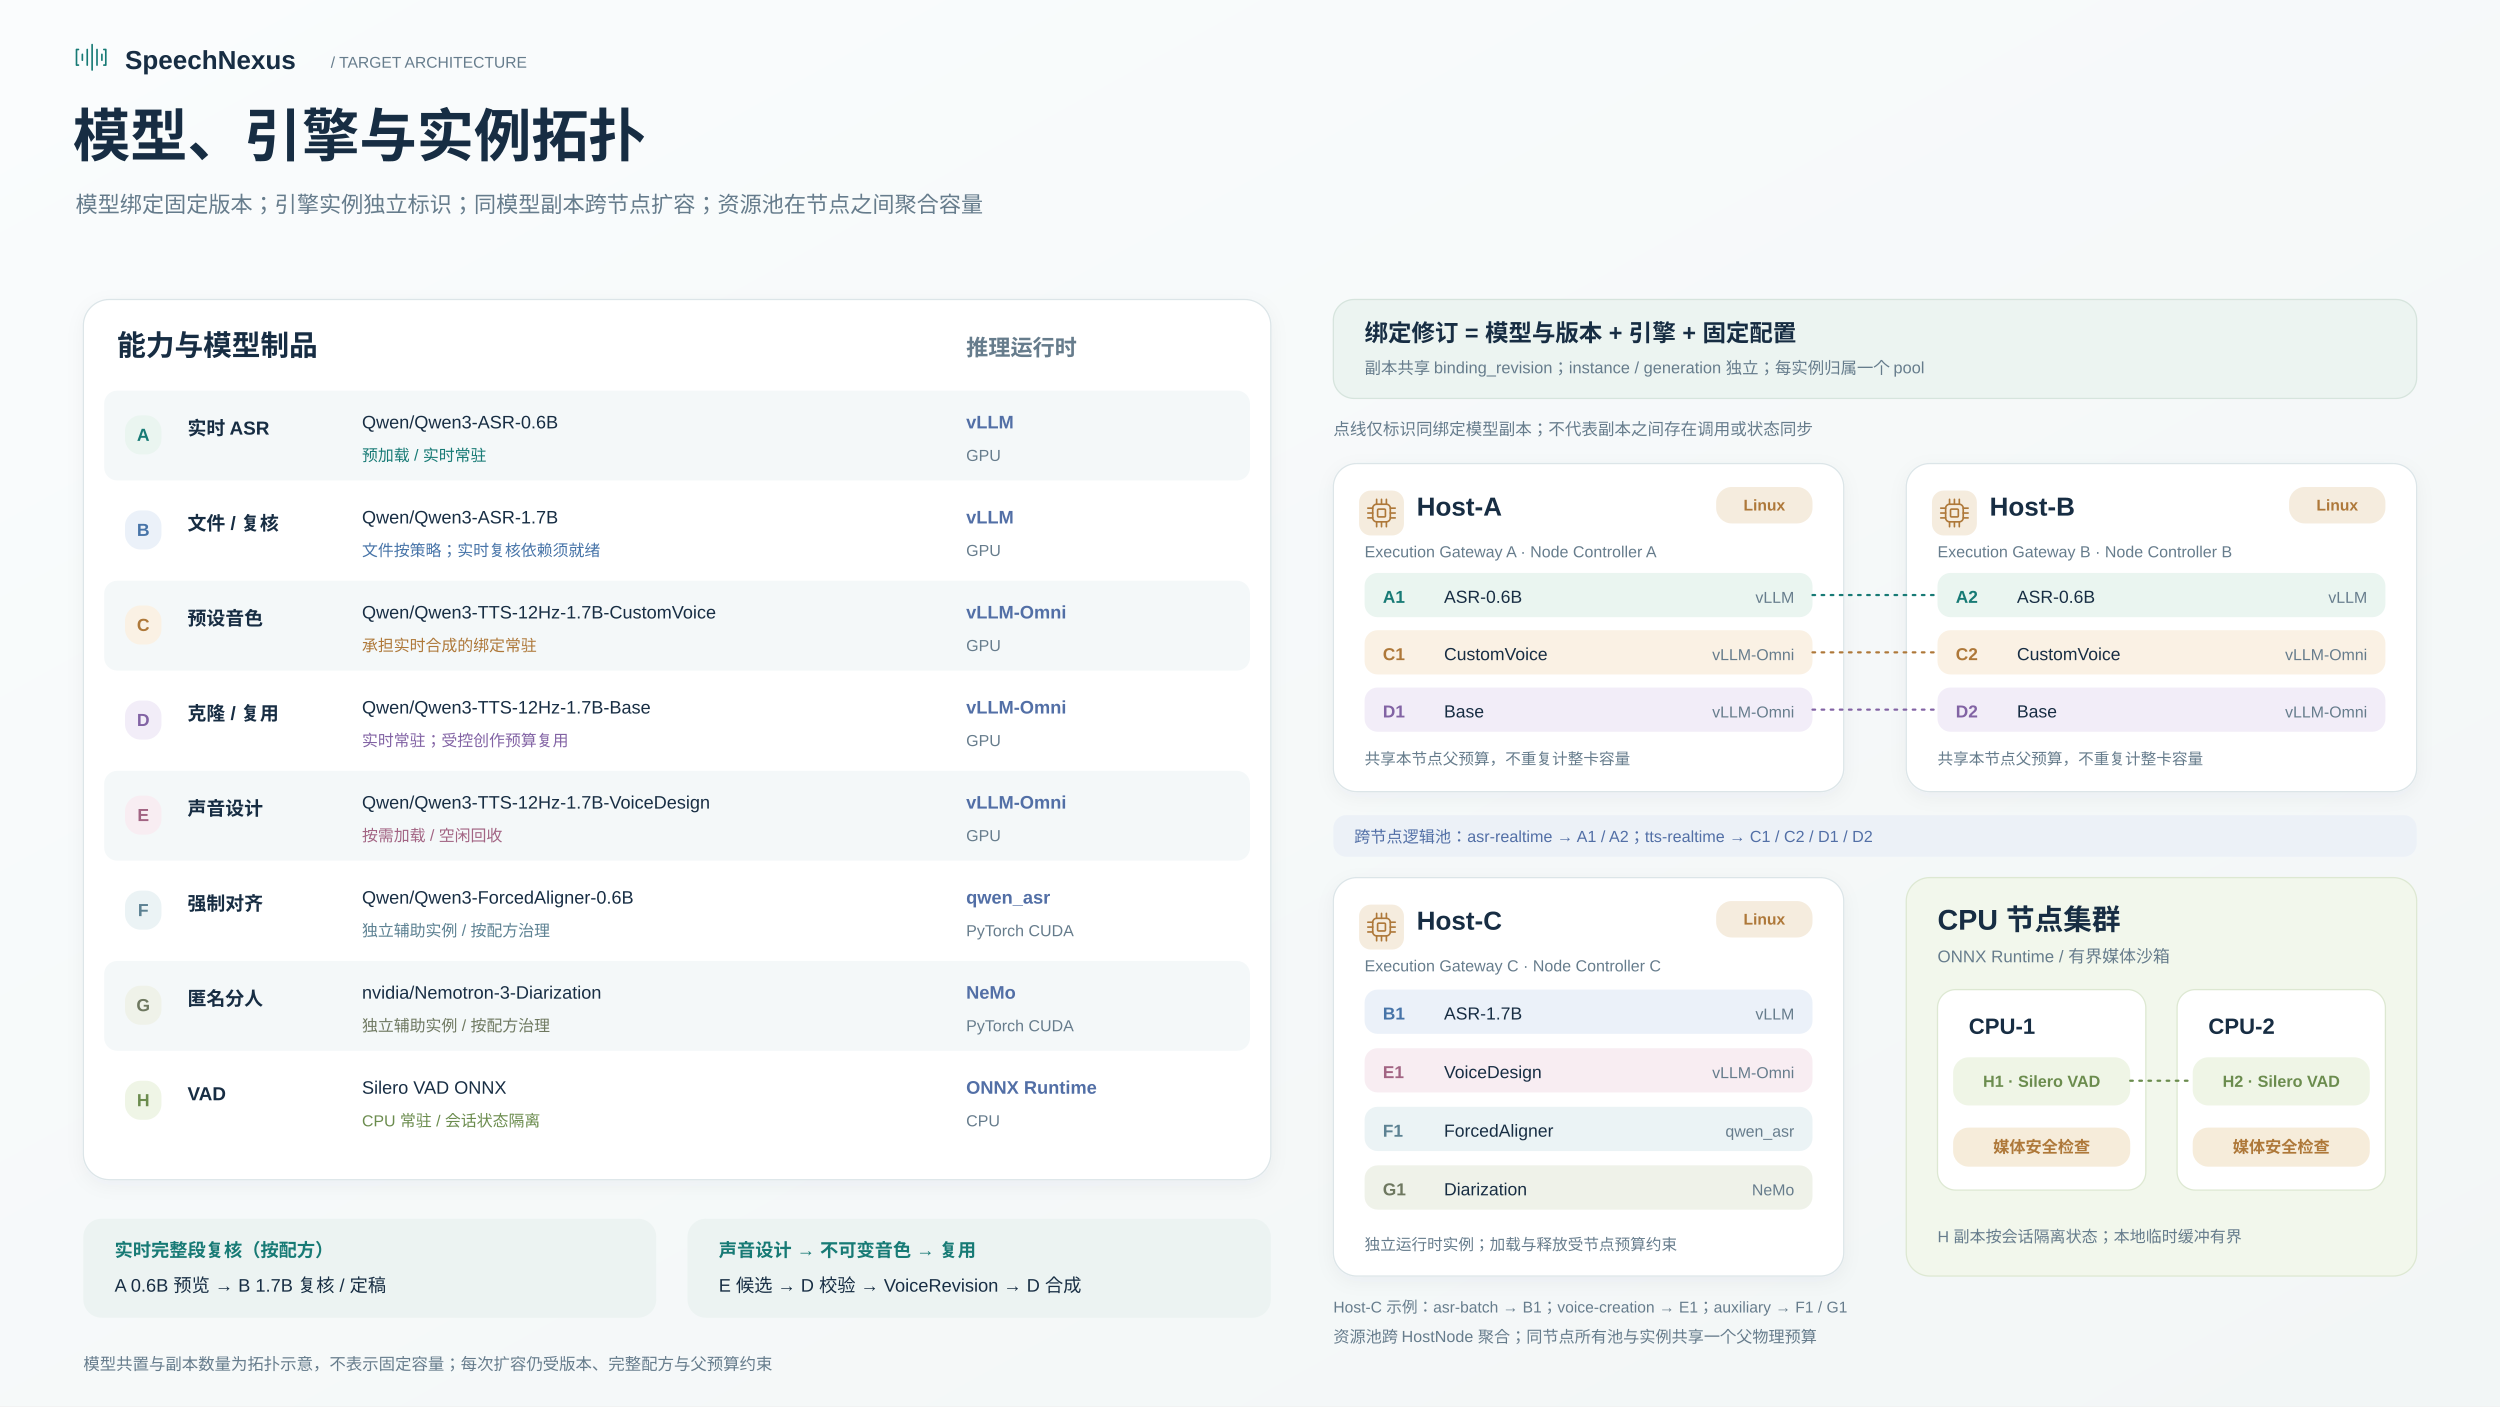
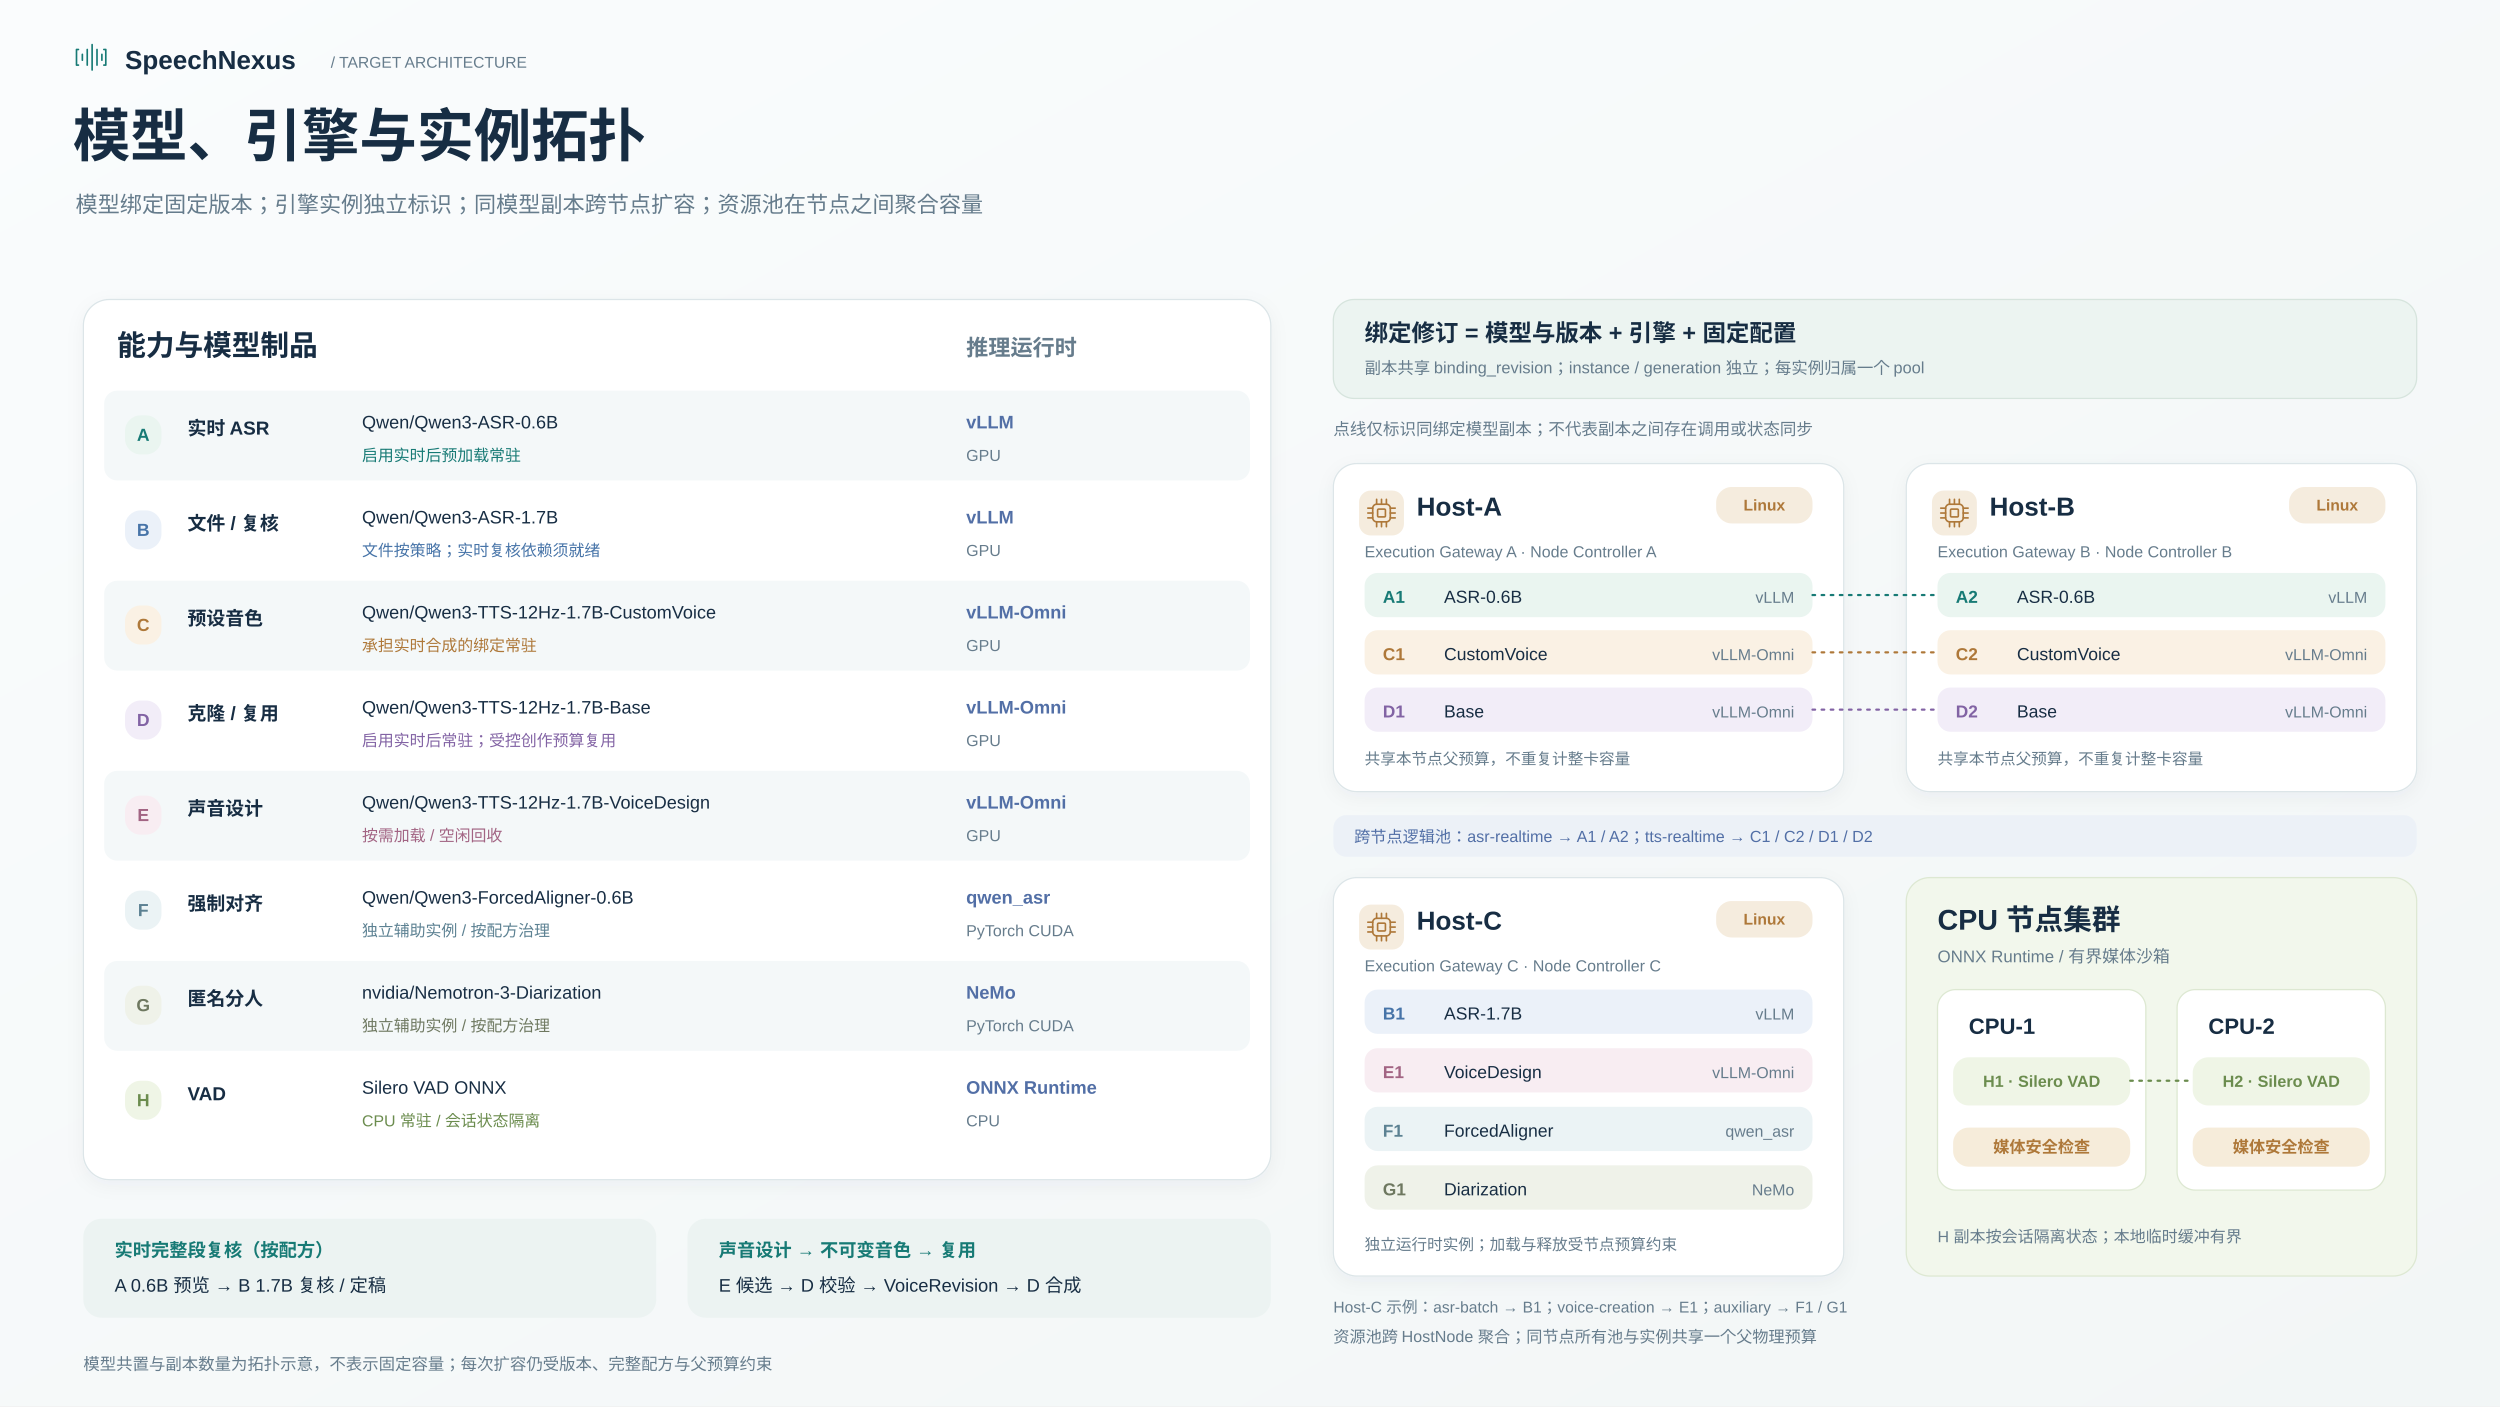
<svg xmlns="http://www.w3.org/2000/svg" id="poster" width="3840" height="2160" viewBox="0 0 1920 1080" role="img">
  <defs>
    <linearGradient id="paper" x1="0" y1="0" x2="1" y2="1">
      <stop stop-color="#FAFCFD" />
      <stop offset="1" stop-color="#F2F6F6" />
    </linearGradient>
    <filter id="shadow" x="-20%" y="-20%" width="140%" height="150%">
      <feDropShadow dx="0" dy="4" stdDeviation="7" flood-color="#234150" flood-opacity=".045" />
    </filter>
    <style>text{font-family:Arial,'PingFang SC','Hiragino Sans GB',sans-serif;text-rendering:geometricPrecision}</style>
    <marker id="arrow-teal" markerWidth="8" markerHeight="8" refX="6.5" refY="4" orient="auto-start-reverse">
      <path d="M1 1 7 4 1 7" fill="none" stroke="#177A75" stroke-width="1.5" stroke-linejoin="round" />
    </marker>
    <marker id="arrow-gray" markerWidth="8" markerHeight="8" refX="6.5" refY="4" orient="auto-start-reverse">
      <path d="M1 1 7 4 1 7" fill="none" stroke="#94A5AF" stroke-width="1.5" stroke-linejoin="round" />
    </marker>
    <marker id="arrow-amber" markerWidth="8" markerHeight="8" refX="6.5" refY="4" orient="auto-start-reverse">
      <path d="M1 1 7 4 1 7" fill="none" stroke="#AE7839" stroke-width="1.5" stroke-linejoin="round" />
    </marker>
    <marker id="arrow-blue" markerWidth="8" markerHeight="8" refX="6.5" refY="4" orient="auto-start-reverse">
      <path d="M1 1 7 4 1 7" fill="none" stroke="#526FA6" stroke-width="1.5" stroke-linejoin="round" />
    </marker>
    <marker id="arrow-purple" markerWidth="8" markerHeight="8" refX="6.5" refY="4" orient="auto-start-reverse">
      <path d="M1 1 7 4 1 7" fill="none" stroke="#8664A0" stroke-width="1.5" stroke-linejoin="round" />
    </marker>
  </defs>
  <rect x="0" y="0" width="1920" height="1080" rx="0" fill="url(#paper)" stroke="none" stroke-width="1" />
  <g data-layout-icon="true" data-icon="speech" transform="translate(58 32) scale(0.75)">
    <g fill="none" stroke="#177A75" stroke-width="1.7" stroke-linejoin="round" stroke-linecap="round">
      <path d="M3 8H1v16h2 M29 8h2v16h-2 M7 13v6 M12 8v16 M17 3v26 M22 8v16 M27 13v6" />
    </g>
  </g>
  <text data-check-box="label-1" data-max-width="220" x="96" y="53" fill="#172D43" font-size="20" font-weight="700" text-anchor="start">SpeechNexus</text>
  <text data-check-box="label-2" data-max-width="650" x="254" y="52" fill="#667C8C" font-size="12" font-weight="400" text-anchor="start">/  TARGET ARCHITECTURE</text>
  <text data-check-box="label-3" data-max-width="1740" x="56" y="120" fill="#172D43" font-size="44" font-weight="650" text-anchor="start">模型、引擎与实例拓扑</text>
  <text data-check-box="label-4" data-max-width="1760" x="58" y="163" fill="#667C8C" font-size="17" font-weight="400" text-anchor="start">模型绑定固定版本；引擎实例独立标识；同模型副本跨节点扩容；资源池在节点之间聚合容量</text>
  <rect id="catalog" data-layout-container="true" data-inset="20" x="64" y="230" width="912" height="676" rx="20" fill="#FFFFFF" stroke="#DCE5E8" stroke-width="1" filter="url(#shadow)" />
  <text data-check-box="label-5" data-max-width="560" data-owner="catalog" x="90" y="273" fill="#172D43" font-size="22" font-weight="650" text-anchor="start">能力与模型制品</text>
  <text data-check-box="label-6" data-max-width="200" data-owner="catalog" x="742" y="273" fill="#667C8C" font-size="17" font-weight="600" text-anchor="start">推理运行时</text>
  <rect x="80" y="300" width="880" height="69" rx="10" fill="#F4F8F9" stroke="none" stroke-width="1" />
  <rect id="pill-7" data-layout-container="true" data-inset="7" x="96" y="319" width="28" height="30" rx="12" fill="#EAF5F0" stroke="none" stroke-width="1" />
  <text data-check-box="label-7" data-max-width="12" data-owner="pill-7" x="110.0" y="338.59" fill="#177A75" font-size="13.5" font-weight="600" text-anchor="middle">A</text>
  <text data-check-box="label-8" data-max-width="118" data-owner="catalog" x="144" y="334" fill="#172D43" font-size="14.5" font-weight="600" text-anchor="start">实时 ASR</text>
  <text data-check-box="label-9" data-max-width="432" data-owner="catalog" x="278" y="329" fill="#172D43" font-size="13.9" font-weight="500" text-anchor="start">Qwen/Qwen3-ASR-0.6B</text>
-   <text data-check-box="label-10" data-max-width="432" data-owner="catalog" x="278" y="354" fill="#177A75" font-size="12.2" font-weight="400" text-anchor="start">预加载 / 实时常驻</text>
+   <text data-check-box="label-10" data-max-width="432" data-owner="catalog" x="278" y="354" fill="#177A75" font-size="12.2" font-weight="400" text-anchor="start">启用实时后预加载常驻</text>
  <text data-check-box="label-11" data-max-width="208" data-owner="catalog" x="742" y="329" fill="#526FA6" font-size="14" font-weight="600" text-anchor="start">vLLM</text>
  <text data-check-box="label-12" data-max-width="208" data-owner="catalog" x="742" y="354" fill="#667C8C" font-size="12.3" font-weight="400" text-anchor="start">GPU</text>
  <rect id="pill-13" data-layout-container="true" data-inset="7" x="96" y="392" width="28" height="30" rx="12" fill="#EBF1F9" stroke="none" stroke-width="1" />
  <text data-check-box="label-13" data-max-width="12" data-owner="pill-13" x="110.0" y="411.59" fill="#4774A8" font-size="13.5" font-weight="600" text-anchor="middle">B</text>
  <text data-check-box="label-14" data-max-width="118" data-owner="catalog" x="144" y="407" fill="#172D43" font-size="14.5" font-weight="600" text-anchor="start">文件 / 复核</text>
  <text data-check-box="label-15" data-max-width="432" data-owner="catalog" x="278" y="402" fill="#172D43" font-size="13.9" font-weight="500" text-anchor="start">Qwen/Qwen3-ASR-1.7B</text>
  <text data-check-box="label-16" data-max-width="432" data-owner="catalog" x="278" y="427" fill="#4774A8" font-size="12.2" font-weight="400" text-anchor="start">文件按策略；实时复核依赖须就绪</text>
  <text data-check-box="label-17" data-max-width="208" data-owner="catalog" x="742" y="402" fill="#526FA6" font-size="14" font-weight="600" text-anchor="start">vLLM</text>
  <text data-check-box="label-18" data-max-width="208" data-owner="catalog" x="742" y="427" fill="#667C8C" font-size="12.3" font-weight="400" text-anchor="start">GPU</text>
  <rect x="80" y="446" width="880" height="69" rx="10" fill="#F4F8F9" stroke="none" stroke-width="1" />
  <rect id="pill-19" data-layout-container="true" data-inset="7" x="96" y="465" width="28" height="30" rx="12" fill="#FAF1E4" stroke="none" stroke-width="1" />
  <text data-check-box="label-19" data-max-width="12" data-owner="pill-19" x="110.0" y="484.59" fill="#AE7839" font-size="13.5" font-weight="600" text-anchor="middle">C</text>
  <text data-check-box="label-20" data-max-width="118" data-owner="catalog" x="144" y="480" fill="#172D43" font-size="14.5" font-weight="600" text-anchor="start">预设音色</text>
  <text data-check-box="label-21" data-max-width="432" data-owner="catalog" x="278" y="475" fill="#172D43" font-size="13.9" font-weight="500" text-anchor="start">Qwen/Qwen3-TTS-12Hz-1.7B-CustomVoice</text>
  <text data-check-box="label-22" data-max-width="432" data-owner="catalog" x="278" y="500" fill="#AE7839" font-size="12.2" font-weight="400" text-anchor="start">承担实时合成的绑定常驻</text>
  <text data-check-box="label-23" data-max-width="208" data-owner="catalog" x="742" y="475" fill="#526FA6" font-size="14" font-weight="600" text-anchor="start">vLLM-Omni</text>
  <text data-check-box="label-24" data-max-width="208" data-owner="catalog" x="742" y="500" fill="#667C8C" font-size="12.3" font-weight="400" text-anchor="start">GPU</text>
  <rect id="pill-25" data-layout-container="true" data-inset="7" x="96" y="538" width="28" height="30" rx="12" fill="#F2EDF8" stroke="none" stroke-width="1" />
  <text data-check-box="label-25" data-max-width="12" data-owner="pill-25" x="110.0" y="557.59" fill="#8263A4" font-size="13.5" font-weight="600" text-anchor="middle">D</text>
  <text data-check-box="label-26" data-max-width="118" data-owner="catalog" x="144" y="553" fill="#172D43" font-size="14.5" font-weight="600" text-anchor="start">克隆 / 复用</text>
  <text data-check-box="label-27" data-max-width="432" data-owner="catalog" x="278" y="548" fill="#172D43" font-size="13.9" font-weight="500" text-anchor="start">Qwen/Qwen3-TTS-12Hz-1.7B-Base</text>
-   <text data-check-box="label-28" data-max-width="432" data-owner="catalog" x="278" y="573" fill="#8263A4" font-size="12.2" font-weight="400" text-anchor="start">实时常驻；受控创作预算复用</text>
+   <text data-check-box="label-28" data-max-width="432" data-owner="catalog" x="278" y="573" fill="#8263A4" font-size="12.2" font-weight="400" text-anchor="start">启用实时后常驻；受控创作预算复用</text>
  <text data-check-box="label-29" data-max-width="208" data-owner="catalog" x="742" y="548" fill="#526FA6" font-size="14" font-weight="600" text-anchor="start">vLLM-Omni</text>
  <text data-check-box="label-30" data-max-width="208" data-owner="catalog" x="742" y="573" fill="#667C8C" font-size="12.3" font-weight="400" text-anchor="start">GPU</text>
  <rect x="80" y="592" width="880" height="69" rx="10" fill="#F4F8F9" stroke="none" stroke-width="1" />
  <rect id="pill-31" data-layout-container="true" data-inset="7" x="96" y="611" width="28" height="30" rx="12" fill="#F8EDF2" stroke="none" stroke-width="1" />
  <text data-check-box="label-31" data-max-width="12" data-owner="pill-31" x="110.0" y="630.59" fill="#A26483" font-size="13.5" font-weight="600" text-anchor="middle">E</text>
  <text data-check-box="label-32" data-max-width="118" data-owner="catalog" x="144" y="626" fill="#172D43" font-size="14.5" font-weight="600" text-anchor="start">声音设计</text>
  <text data-check-box="label-33" data-max-width="432" data-owner="catalog" x="278" y="621" fill="#172D43" font-size="13.9" font-weight="500" text-anchor="start">Qwen/Qwen3-TTS-12Hz-1.7B-VoiceDesign</text>
  <text data-check-box="label-34" data-max-width="432" data-owner="catalog" x="278" y="646" fill="#A26483" font-size="12.2" font-weight="400" text-anchor="start">按需加载 / 空闲回收</text>
  <text data-check-box="label-35" data-max-width="208" data-owner="catalog" x="742" y="621" fill="#526FA6" font-size="14" font-weight="600" text-anchor="start">vLLM-Omni</text>
  <text data-check-box="label-36" data-max-width="208" data-owner="catalog" x="742" y="646" fill="#667C8C" font-size="12.3" font-weight="400" text-anchor="start">GPU</text>
  <rect id="pill-37" data-layout-container="true" data-inset="7" x="96" y="684" width="28" height="30" rx="12" fill="#EBF3F5" stroke="none" stroke-width="1" />
  <text data-check-box="label-37" data-max-width="12" data-owner="pill-37" x="110.0" y="703.59" fill="#5C8192" font-size="13.5" font-weight="600" text-anchor="middle">F</text>
  <text data-check-box="label-38" data-max-width="118" data-owner="catalog" x="144" y="699" fill="#172D43" font-size="14.5" font-weight="600" text-anchor="start">强制对齐</text>
  <text data-check-box="label-39" data-max-width="432" data-owner="catalog" x="278" y="694" fill="#172D43" font-size="13.9" font-weight="500" text-anchor="start">Qwen/Qwen3-ForcedAligner-0.6B</text>
  <text data-check-box="label-40" data-max-width="432" data-owner="catalog" x="278" y="719" fill="#5C8192" font-size="12.2" font-weight="400" text-anchor="start">独立辅助实例 / 按配方治理</text>
  <text data-check-box="label-41" data-max-width="208" data-owner="catalog" x="742" y="694" fill="#526FA6" font-size="14" font-weight="600" text-anchor="start">qwen_asr</text>
  <text data-check-box="label-42" data-max-width="208" data-owner="catalog" x="742" y="719" fill="#667C8C" font-size="12.3" font-weight="400" text-anchor="start">PyTorch CUDA</text>
  <rect x="80" y="738" width="880" height="69" rx="10" fill="#F4F8F9" stroke="none" stroke-width="1" />
  <rect id="pill-43" data-layout-container="true" data-inset="7" x="96" y="757" width="28" height="30" rx="12" fill="#EFF2E9" stroke="none" stroke-width="1" />
  <text data-check-box="label-43" data-max-width="12" data-owner="pill-43" x="110.0" y="776.59" fill="#6E7860" font-size="13.5" font-weight="600" text-anchor="middle">G</text>
  <text data-check-box="label-44" data-max-width="118" data-owner="catalog" x="144" y="772" fill="#172D43" font-size="14.5" font-weight="600" text-anchor="start">匿名分人</text>
  <text data-check-box="label-45" data-max-width="432" data-owner="catalog" x="278" y="767" fill="#172D43" font-size="13.9" font-weight="500" text-anchor="start">nvidia/Nemotron-3-Diarization</text>
  <text data-check-box="label-46" data-max-width="432" data-owner="catalog" x="278" y="792" fill="#6E7860" font-size="12.2" font-weight="400" text-anchor="start">独立辅助实例 / 按配方治理</text>
  <text data-check-box="label-47" data-max-width="208" data-owner="catalog" x="742" y="767" fill="#526FA6" font-size="14" font-weight="600" text-anchor="start">NeMo</text>
  <text data-check-box="label-48" data-max-width="208" data-owner="catalog" x="742" y="792" fill="#667C8C" font-size="12.3" font-weight="400" text-anchor="start">PyTorch CUDA</text>
  <rect id="pill-49" data-layout-container="true" data-inset="7" x="96" y="830" width="28" height="30" rx="12" fill="#EFF5E6" stroke="none" stroke-width="1" />
  <text data-check-box="label-49" data-max-width="12" data-owner="pill-49" x="110.0" y="849.59" fill="#6B8C4E" font-size="13.5" font-weight="600" text-anchor="middle">H</text>
  <text data-check-box="label-50" data-max-width="118" data-owner="catalog" x="144" y="845" fill="#172D43" font-size="14.5" font-weight="600" text-anchor="start">VAD</text>
  <text data-check-box="label-51" data-max-width="432" data-owner="catalog" x="278" y="840" fill="#172D43" font-size="13.9" font-weight="500" text-anchor="start">Silero VAD ONNX</text>
  <text data-check-box="label-52" data-max-width="432" data-owner="catalog" x="278" y="865" fill="#6B8C4E" font-size="12.2" font-weight="400" text-anchor="start">CPU 常驻 / 会话状态隔离</text>
  <text data-check-box="label-53" data-max-width="208" data-owner="catalog" x="742" y="840" fill="#526FA6" font-size="14" font-weight="600" text-anchor="start">ONNX Runtime</text>
  <text data-check-box="label-54" data-max-width="208" data-owner="catalog" x="742" y="865" fill="#667C8C" font-size="12.3" font-weight="400" text-anchor="start">CPU</text>
  <rect id="binding" data-layout-container="true" data-inset="16" x="1024" y="230" width="832" height="76" rx="16" fill="#ECF4F1" stroke="#D6E4DD" stroke-width="1" />
  <text data-check-box="label-55" data-max-width="784" data-owner="binding" x="1048" y="262" fill="#172D43" font-size="18" font-weight="600" text-anchor="start">绑定修订 = 模型与版本 + 引擎 + 固定配置</text>
  <text data-check-box="label-56" data-max-width="784" data-owner="binding" x="1048" y="287" fill="#667C8C" font-size="12.6" font-weight="400" text-anchor="start">副本共享 binding_revision；instance / generation 独立；每实例归属一个 pool</text>
  <text data-check-box="label-57" data-max-width="820" x="1024" y="334" fill="#667C8C" font-size="12.7" font-weight="400" text-anchor="start">点线仅标识同绑定模型副本；不代表副本之间存在调用或状态同步</text>
  <rect id="gpu-A" data-layout-container="true" data-inset="16" x="1024" y="356" width="392" height="252" rx="18" fill="#FFFFFF" stroke="#DCE5E8" stroke-width="1" filter="url(#shadow)" />
  <g data-layout-icon="true" data-icon="gpu" transform="translate(1049 382) scale(0.75)">
    <rect x="-7" y="-7" width="46" height="46" rx="12" fill="#F5ECDE" />
    <g fill="none" stroke="#AE7839" stroke-width="1.7" stroke-linejoin="round" stroke-linecap="round">
      <rect x="7" y="7" width="18" height="18" rx="4" />
      <rect x="12" y="12" width="8" height="8" rx="1" />
      <path d="M11 2v5 M16 2v5 M21 2v5 M11 25v5 M16 25v5 M21 25v5 M2 11h5 M2 16h5 M2 21h5 M25 11h5 M25 16h5 M25 21h5" />
    </g>
  </g>
  <text data-check-box="label-58" data-max-width="220" data-owner="gpu-A" x="1088" y="396" fill="#172D43" font-size="20" font-weight="600" text-anchor="start">Host-A</text>
  <rect id="pill-59" data-layout-container="true" data-inset="7" x="1318" y="374" width="74" height="28" rx="12" fill="#F5ECDE" stroke="none" stroke-width="1" />
  <text data-check-box="label-59" data-max-width="58" data-owner="pill-59" x="1355.0" y="392.08" fill="#AE7839" font-size="12" font-weight="600" text-anchor="middle">Linux</text>
  <text data-check-box="label-60" data-max-width="344" data-owner="gpu-A" x="1048" y="428" fill="#667C8C" font-size="12.3" font-weight="400" text-anchor="start">Execution Gateway A · Node Controller A</text>
  <rect id="slot-A1" data-layout-container="true" data-inset="8" x="1048" y="440" width="344" height="34" rx="10" fill="#EAF5F0" stroke="none" stroke-width="1" />
  <text data-check-box="label-61" data-max-width="38" data-owner="slot-A1" x="1062" y="463" fill="#177A75" font-size="13.3" font-weight="700" text-anchor="start">A1</text>
  <text data-check-box="label-62" data-max-width="146" data-owner="slot-A1" x="1109" y="463" fill="#172D43" font-size="13.5" font-weight="500" text-anchor="start">ASR-0.6B</text>
  <text data-check-box="label-63" data-max-width="112" data-owner="slot-A1" x="1378" y="463" fill="#667C8C" font-size="12.2" font-weight="400" text-anchor="end">vLLM</text>
  <rect id="slot-C1" data-layout-container="true" data-inset="8" x="1048" y="484" width="344" height="34" rx="10" fill="#FAF1E4" stroke="none" stroke-width="1" />
  <text data-check-box="label-64" data-max-width="38" data-owner="slot-C1" x="1062" y="507" fill="#AE7839" font-size="13.3" font-weight="700" text-anchor="start">C1</text>
  <text data-check-box="label-65" data-max-width="146" data-owner="slot-C1" x="1109" y="507" fill="#172D43" font-size="13.5" font-weight="500" text-anchor="start">CustomVoice</text>
  <text data-check-box="label-66" data-max-width="112" data-owner="slot-C1" x="1378" y="507" fill="#667C8C" font-size="12.2" font-weight="400" text-anchor="end">vLLM-Omni</text>
  <rect id="slot-D1" data-layout-container="true" data-inset="8" x="1048" y="528" width="344" height="34" rx="10" fill="#F2EDF8" stroke="none" stroke-width="1" />
  <text data-check-box="label-67" data-max-width="38" data-owner="slot-D1" x="1062" y="551" fill="#8263A4" font-size="13.3" font-weight="700" text-anchor="start">D1</text>
  <text data-check-box="label-68" data-max-width="146" data-owner="slot-D1" x="1109" y="551" fill="#172D43" font-size="13.5" font-weight="500" text-anchor="start">Base</text>
  <text data-check-box="label-69" data-max-width="112" data-owner="slot-D1" x="1378" y="551" fill="#667C8C" font-size="12.2" font-weight="400" text-anchor="end">vLLM-Omni</text>
  <text data-check-box="label-70" data-max-width="344" data-owner="gpu-A" x="1048" y="587" fill="#667C8C" font-size="12" font-weight="400" text-anchor="start">共享本节点父预算，不重复计整卡容量</text>
  <rect id="gpu-B" data-layout-container="true" data-inset="16" x="1464" y="356" width="392" height="252" rx="18" fill="#FFFFFF" stroke="#DCE5E8" stroke-width="1" filter="url(#shadow)" />
  <g data-layout-icon="true" data-icon="gpu" transform="translate(1489 382) scale(0.75)">
    <rect x="-7" y="-7" width="46" height="46" rx="12" fill="#F5ECDE" />
    <g fill="none" stroke="#AE7839" stroke-width="1.7" stroke-linejoin="round" stroke-linecap="round">
      <rect x="7" y="7" width="18" height="18" rx="4" />
      <rect x="12" y="12" width="8" height="8" rx="1" />
      <path d="M11 2v5 M16 2v5 M21 2v5 M11 25v5 M16 25v5 M21 25v5 M2 11h5 M2 16h5 M2 21h5 M25 11h5 M25 16h5 M25 21h5" />
    </g>
  </g>
  <text data-check-box="label-71" data-max-width="220" data-owner="gpu-B" x="1528" y="396" fill="#172D43" font-size="20" font-weight="600" text-anchor="start">Host-B</text>
  <rect id="pill-72" data-layout-container="true" data-inset="7" x="1758" y="374" width="74" height="28" rx="12" fill="#F5ECDE" stroke="none" stroke-width="1" />
  <text data-check-box="label-72" data-max-width="58" data-owner="pill-72" x="1795.0" y="392.08" fill="#AE7839" font-size="12" font-weight="600" text-anchor="middle">Linux</text>
  <text data-check-box="label-73" data-max-width="344" data-owner="gpu-B" x="1488" y="428" fill="#667C8C" font-size="12.3" font-weight="400" text-anchor="start">Execution Gateway B · Node Controller B</text>
  <rect id="slot-A2" data-layout-container="true" data-inset="8" x="1488" y="440" width="344" height="34" rx="10" fill="#EAF5F0" stroke="none" stroke-width="1" />
  <text data-check-box="label-74" data-max-width="38" data-owner="slot-A2" x="1502" y="463" fill="#177A75" font-size="13.3" font-weight="700" text-anchor="start">A2</text>
  <text data-check-box="label-75" data-max-width="146" data-owner="slot-A2" x="1549" y="463" fill="#172D43" font-size="13.5" font-weight="500" text-anchor="start">ASR-0.6B</text>
  <text data-check-box="label-76" data-max-width="112" data-owner="slot-A2" x="1818" y="463" fill="#667C8C" font-size="12.2" font-weight="400" text-anchor="end">vLLM</text>
  <rect id="slot-C2" data-layout-container="true" data-inset="8" x="1488" y="484" width="344" height="34" rx="10" fill="#FAF1E4" stroke="none" stroke-width="1" />
  <text data-check-box="label-77" data-max-width="38" data-owner="slot-C2" x="1502" y="507" fill="#AE7839" font-size="13.3" font-weight="700" text-anchor="start">C2</text>
  <text data-check-box="label-78" data-max-width="146" data-owner="slot-C2" x="1549" y="507" fill="#172D43" font-size="13.5" font-weight="500" text-anchor="start">CustomVoice</text>
  <text data-check-box="label-79" data-max-width="112" data-owner="slot-C2" x="1818" y="507" fill="#667C8C" font-size="12.2" font-weight="400" text-anchor="end">vLLM-Omni</text>
  <rect id="slot-D2" data-layout-container="true" data-inset="8" x="1488" y="528" width="344" height="34" rx="10" fill="#F2EDF8" stroke="none" stroke-width="1" />
  <text data-check-box="label-80" data-max-width="38" data-owner="slot-D2" x="1502" y="551" fill="#8263A4" font-size="13.3" font-weight="700" text-anchor="start">D2</text>
  <text data-check-box="label-81" data-max-width="146" data-owner="slot-D2" x="1549" y="551" fill="#172D43" font-size="13.5" font-weight="500" text-anchor="start">Base</text>
  <text data-check-box="label-82" data-max-width="112" data-owner="slot-D2" x="1818" y="551" fill="#667C8C" font-size="12.2" font-weight="400" text-anchor="end">vLLM-Omni</text>
  <text data-check-box="label-83" data-max-width="344" data-owner="gpu-B" x="1488" y="587" fill="#667C8C" font-size="12" font-weight="400" text-anchor="start">共享本节点父预算，不重复计整卡容量</text>
  <path data-route="true" data-network="false" d="M1392 457H1488" fill="none" stroke="#177A75" stroke-width="1.7" stroke-linecap="round" stroke-linejoin="round" stroke-dasharray="2 5" />
  <path data-route="true" data-network="false" d="M1392 501H1488" fill="none" stroke="#AE7839" stroke-width="1.7" stroke-linecap="round" stroke-linejoin="round" stroke-dasharray="2 5" />
  <path data-route="true" data-network="false" d="M1392 545H1488" fill="none" stroke="#8263A4" stroke-width="1.7" stroke-linecap="round" stroke-linejoin="round" stroke-dasharray="2 5" />
  <rect id="logical-pools" data-layout-container="true" data-inset="7" x="1024" y="626" width="832" height="32" rx="10" fill="#ECF1F7" stroke="none" stroke-width="1" />
  <text data-check-box="label-84" data-max-width="800" data-owner="logical-pools" x="1040" y="647" fill="#526FA6" font-size="12.4" font-weight="500" text-anchor="start">跨节点逻辑池：asr-realtime → A1 / A2；tts-realtime → C1 / C2 / D1 / D2</text>
  <rect id="gpu-c" data-layout-container="true" data-inset="16" x="1024" y="674" width="392" height="306" rx="18" fill="#FFFFFF" stroke="#DCE5E8" stroke-width="1" filter="url(#shadow)" />
  <g data-layout-icon="true" data-icon="gpu" transform="translate(1049 700) scale(0.75)">
    <rect x="-7" y="-7" width="46" height="46" rx="12" fill="#F5ECDE" />
    <g fill="none" stroke="#AE7839" stroke-width="1.7" stroke-linejoin="round" stroke-linecap="round">
      <rect x="7" y="7" width="18" height="18" rx="4" />
      <rect x="12" y="12" width="8" height="8" rx="1" />
      <path d="M11 2v5 M16 2v5 M21 2v5 M11 25v5 M16 25v5 M21 25v5 M2 11h5 M2 16h5 M2 21h5 M25 11h5 M25 16h5 M25 21h5" />
    </g>
  </g>
  <text data-check-box="label-85" data-max-width="220" data-owner="gpu-c" x="1088" y="714" fill="#172D43" font-size="20" font-weight="600" text-anchor="start">Host-C</text>
  <rect id="pill-86" data-layout-container="true" data-inset="7" x="1318" y="692" width="74" height="28" rx="12" fill="#F5ECDE" stroke="none" stroke-width="1" />
  <text data-check-box="label-86" data-max-width="58" data-owner="pill-86" x="1355.0" y="710.08" fill="#AE7839" font-size="12" font-weight="600" text-anchor="middle">Linux</text>
  <text data-check-box="label-87" data-max-width="344" data-owner="gpu-c" x="1048" y="746" fill="#667C8C" font-size="12.3" font-weight="400" text-anchor="start">Execution Gateway C · Node Controller C</text>
  <rect id="slot-B1" data-layout-container="true" data-inset="8" x="1048" y="760" width="344" height="34" rx="10" fill="#EBF1F9" stroke="none" stroke-width="1" />
  <text data-check-box="label-88" data-max-width="38" data-owner="slot-B1" x="1062" y="783" fill="#4774A8" font-size="13.3" font-weight="700" text-anchor="start">B1</text>
  <text data-check-box="label-89" data-max-width="146" data-owner="slot-B1" x="1109" y="783" fill="#172D43" font-size="13.5" font-weight="500" text-anchor="start">ASR-1.7B</text>
  <text data-check-box="label-90" data-max-width="112" data-owner="slot-B1" x="1378" y="783" fill="#667C8C" font-size="12.2" font-weight="400" text-anchor="end">vLLM</text>
  <rect id="slot-E1" data-layout-container="true" data-inset="8" x="1048" y="805" width="344" height="34" rx="10" fill="#F8EDF2" stroke="none" stroke-width="1" />
  <text data-check-box="label-91" data-max-width="38" data-owner="slot-E1" x="1062" y="828" fill="#A26483" font-size="13.3" font-weight="700" text-anchor="start">E1</text>
  <text data-check-box="label-92" data-max-width="146" data-owner="slot-E1" x="1109" y="828" fill="#172D43" font-size="13.5" font-weight="500" text-anchor="start">VoiceDesign</text>
  <text data-check-box="label-93" data-max-width="112" data-owner="slot-E1" x="1378" y="828" fill="#667C8C" font-size="12.2" font-weight="400" text-anchor="end">vLLM-Omni</text>
  <rect id="slot-F1" data-layout-container="true" data-inset="8" x="1048" y="850" width="344" height="34" rx="10" fill="#EBF3F5" stroke="none" stroke-width="1" />
  <text data-check-box="label-94" data-max-width="38" data-owner="slot-F1" x="1062" y="873" fill="#5C8192" font-size="13.3" font-weight="700" text-anchor="start">F1</text>
  <text data-check-box="label-95" data-max-width="146" data-owner="slot-F1" x="1109" y="873" fill="#172D43" font-size="13.5" font-weight="500" text-anchor="start">ForcedAligner</text>
  <text data-check-box="label-96" data-max-width="112" data-owner="slot-F1" x="1378" y="873" fill="#667C8C" font-size="12.2" font-weight="400" text-anchor="end">qwen_asr</text>
  <rect id="slot-G1" data-layout-container="true" data-inset="8" x="1048" y="895" width="344" height="34" rx="10" fill="#EFF2E9" stroke="none" stroke-width="1" />
  <text data-check-box="label-97" data-max-width="38" data-owner="slot-G1" x="1062" y="918" fill="#6E7860" font-size="13.3" font-weight="700" text-anchor="start">G1</text>
  <text data-check-box="label-98" data-max-width="146" data-owner="slot-G1" x="1109" y="918" fill="#172D43" font-size="13.5" font-weight="500" text-anchor="start">Diarization</text>
  <text data-check-box="label-99" data-max-width="112" data-owner="slot-G1" x="1378" y="918" fill="#667C8C" font-size="12.2" font-weight="400" text-anchor="end">NeMo</text>
  <text data-check-box="label-100" data-max-width="344" data-owner="gpu-c" x="1048" y="960" fill="#667C8C" font-size="12" font-weight="400" text-anchor="start">独立运行时实例；加载与释放受节点预算约束</text>
  <rect id="cpu-pool" data-layout-container="true" data-inset="16" x="1464" y="674" width="392" height="306" rx="18" fill="#F2F7EC" stroke="#DDE8D2" stroke-width="1" />
  <text data-check-box="label-101" data-max-width="344" data-owner="cpu-pool" x="1488" y="714" fill="#172D43" font-size="22" font-weight="600" text-anchor="start">CPU 节点集群</text>
  <text data-check-box="label-102" data-max-width="344" data-owner="cpu-pool" x="1488" y="739" fill="#667C8C" font-size="13" font-weight="400" text-anchor="start">ONNX Runtime / 有界媒体沙箱</text>
  <rect id="cpu-1" data-layout-container="true" data-inset="12" x="1488" y="760" width="160" height="154" rx="14" fill="#FFFFFF" stroke="#DDE8D2" stroke-width="1" />
  <text data-check-box="label-103" data-max-width="112" data-owner="cpu-1" x="1512" y="794" fill="#172D43" font-size="17" font-weight="600" text-anchor="start">CPU-1</text>
  <rect id="pill-104" data-layout-container="true" data-inset="7" x="1500" y="812" width="136" height="37" rx="12" fill="#EFF5E6" stroke="none" stroke-width="1" />
  <text data-check-box="label-104" data-max-width="120" data-owner="pill-104" x="1568.0" y="834.716" fill="#6B8C4E" font-size="12.4" font-weight="600" text-anchor="middle">H1 · Silero VAD</text>
  <rect id="pill-105" data-layout-container="true" data-inset="7" x="1500" y="866" width="136" height="30" rx="12" fill="#F6ECDA" stroke="none" stroke-width="1" />
  <text data-check-box="label-105" data-max-width="120" data-owner="pill-105" x="1568.0" y="885.216" fill="#AE7839" font-size="12.4" font-weight="600" text-anchor="middle">媒体安全检查</text>
  <rect id="cpu-2" data-layout-container="true" data-inset="12" x="1672" y="760" width="160" height="154" rx="14" fill="#FFFFFF" stroke="#DDE8D2" stroke-width="1" />
  <text data-check-box="label-106" data-max-width="112" data-owner="cpu-2" x="1696" y="794" fill="#172D43" font-size="17" font-weight="600" text-anchor="start">CPU-2</text>
  <rect id="pill-107" data-layout-container="true" data-inset="7" x="1684" y="812" width="136" height="37" rx="12" fill="#EFF5E6" stroke="none" stroke-width="1" />
  <text data-check-box="label-107" data-max-width="120" data-owner="pill-107" x="1752.0" y="834.716" fill="#6B8C4E" font-size="12.4" font-weight="600" text-anchor="middle">H2 · Silero VAD</text>
  <rect id="pill-108" data-layout-container="true" data-inset="7" x="1684" y="866" width="136" height="30" rx="12" fill="#F6ECDA" stroke="none" stroke-width="1" />
  <text data-check-box="label-108" data-max-width="120" data-owner="pill-108" x="1752.0" y="885.216" fill="#AE7839" font-size="12.4" font-weight="600" text-anchor="middle">媒体安全检查</text>
  <path data-route="true" data-network="false" d="M1636 830H1684" fill="none" stroke="#6B8C4E" stroke-width="1.7" stroke-linecap="round" stroke-linejoin="round" stroke-dasharray="2 5" />
  <text data-check-box="label-109" data-max-width="344" data-owner="cpu-pool" x="1488" y="954" fill="#667C8C" font-size="12.3" font-weight="400" text-anchor="start">H 副本按会话隔离状态；本地临时缓冲有界</text>
  <rect id="dependency-asr" data-layout-container="true" data-inset="16" x="64" y="936" width="440" height="76" rx="14" fill="#ECF3F2" stroke="none" stroke-width="1" />
  <text data-check-box="label-110" data-max-width="392" data-owner="dependency-asr" x="88" y="965" fill="#177A75" font-size="14" font-weight="600" text-anchor="start">实时完整段复核（按配方）</text>
  <text data-check-box="label-111" data-max-width="392" data-owner="dependency-asr" x="88" y="992" fill="#172D43" font-size="14" font-weight="500" text-anchor="start">A 0.6B 预览 → B 1.7B 复核 / 定稿</text>
  <rect id="dependency-voice" data-layout-container="true" data-inset="16" x="528" y="936" width="448" height="76" rx="14" fill="#ECF3F2" stroke="none" stroke-width="1" />
  <text data-check-box="label-112" data-max-width="400" data-owner="dependency-voice" x="552" y="965" fill="#177A75" font-size="14" font-weight="600" text-anchor="start">声音设计 → 不可变音色 → 复用</text>
  <text data-check-box="label-113" data-max-width="400" data-owner="dependency-voice" x="552" y="992" fill="#172D43" font-size="14" font-weight="500" text-anchor="start">E 候选 → D 校验 → VoiceRevision → D 合成</text>
  <text data-check-box="label-114" data-max-width="832" x="1024" y="1008" fill="#667C8C" font-size="12" font-weight="400" text-anchor="start">Host-C 示例：asr-batch → B1；voice-creation → E1；auxiliary → F1 / G1</text>
  <text data-check-box="label-115" data-max-width="832" x="1024" y="1031" fill="#667C8C" font-size="12.4" font-weight="400" text-anchor="start">资源池跨 HostNode 聚合；同节点所有池与实例共享一个父物理预算</text>
  <text data-check-box="label-116" data-max-width="1750" x="64" y="1052" fill="#667C8C" font-size="12.6" font-weight="400" text-anchor="start">模型共置与副本数量为拓扑示意，不表示固定容量；每次扩容仍受版本、完整配方与父预算约束</text>
</svg>
